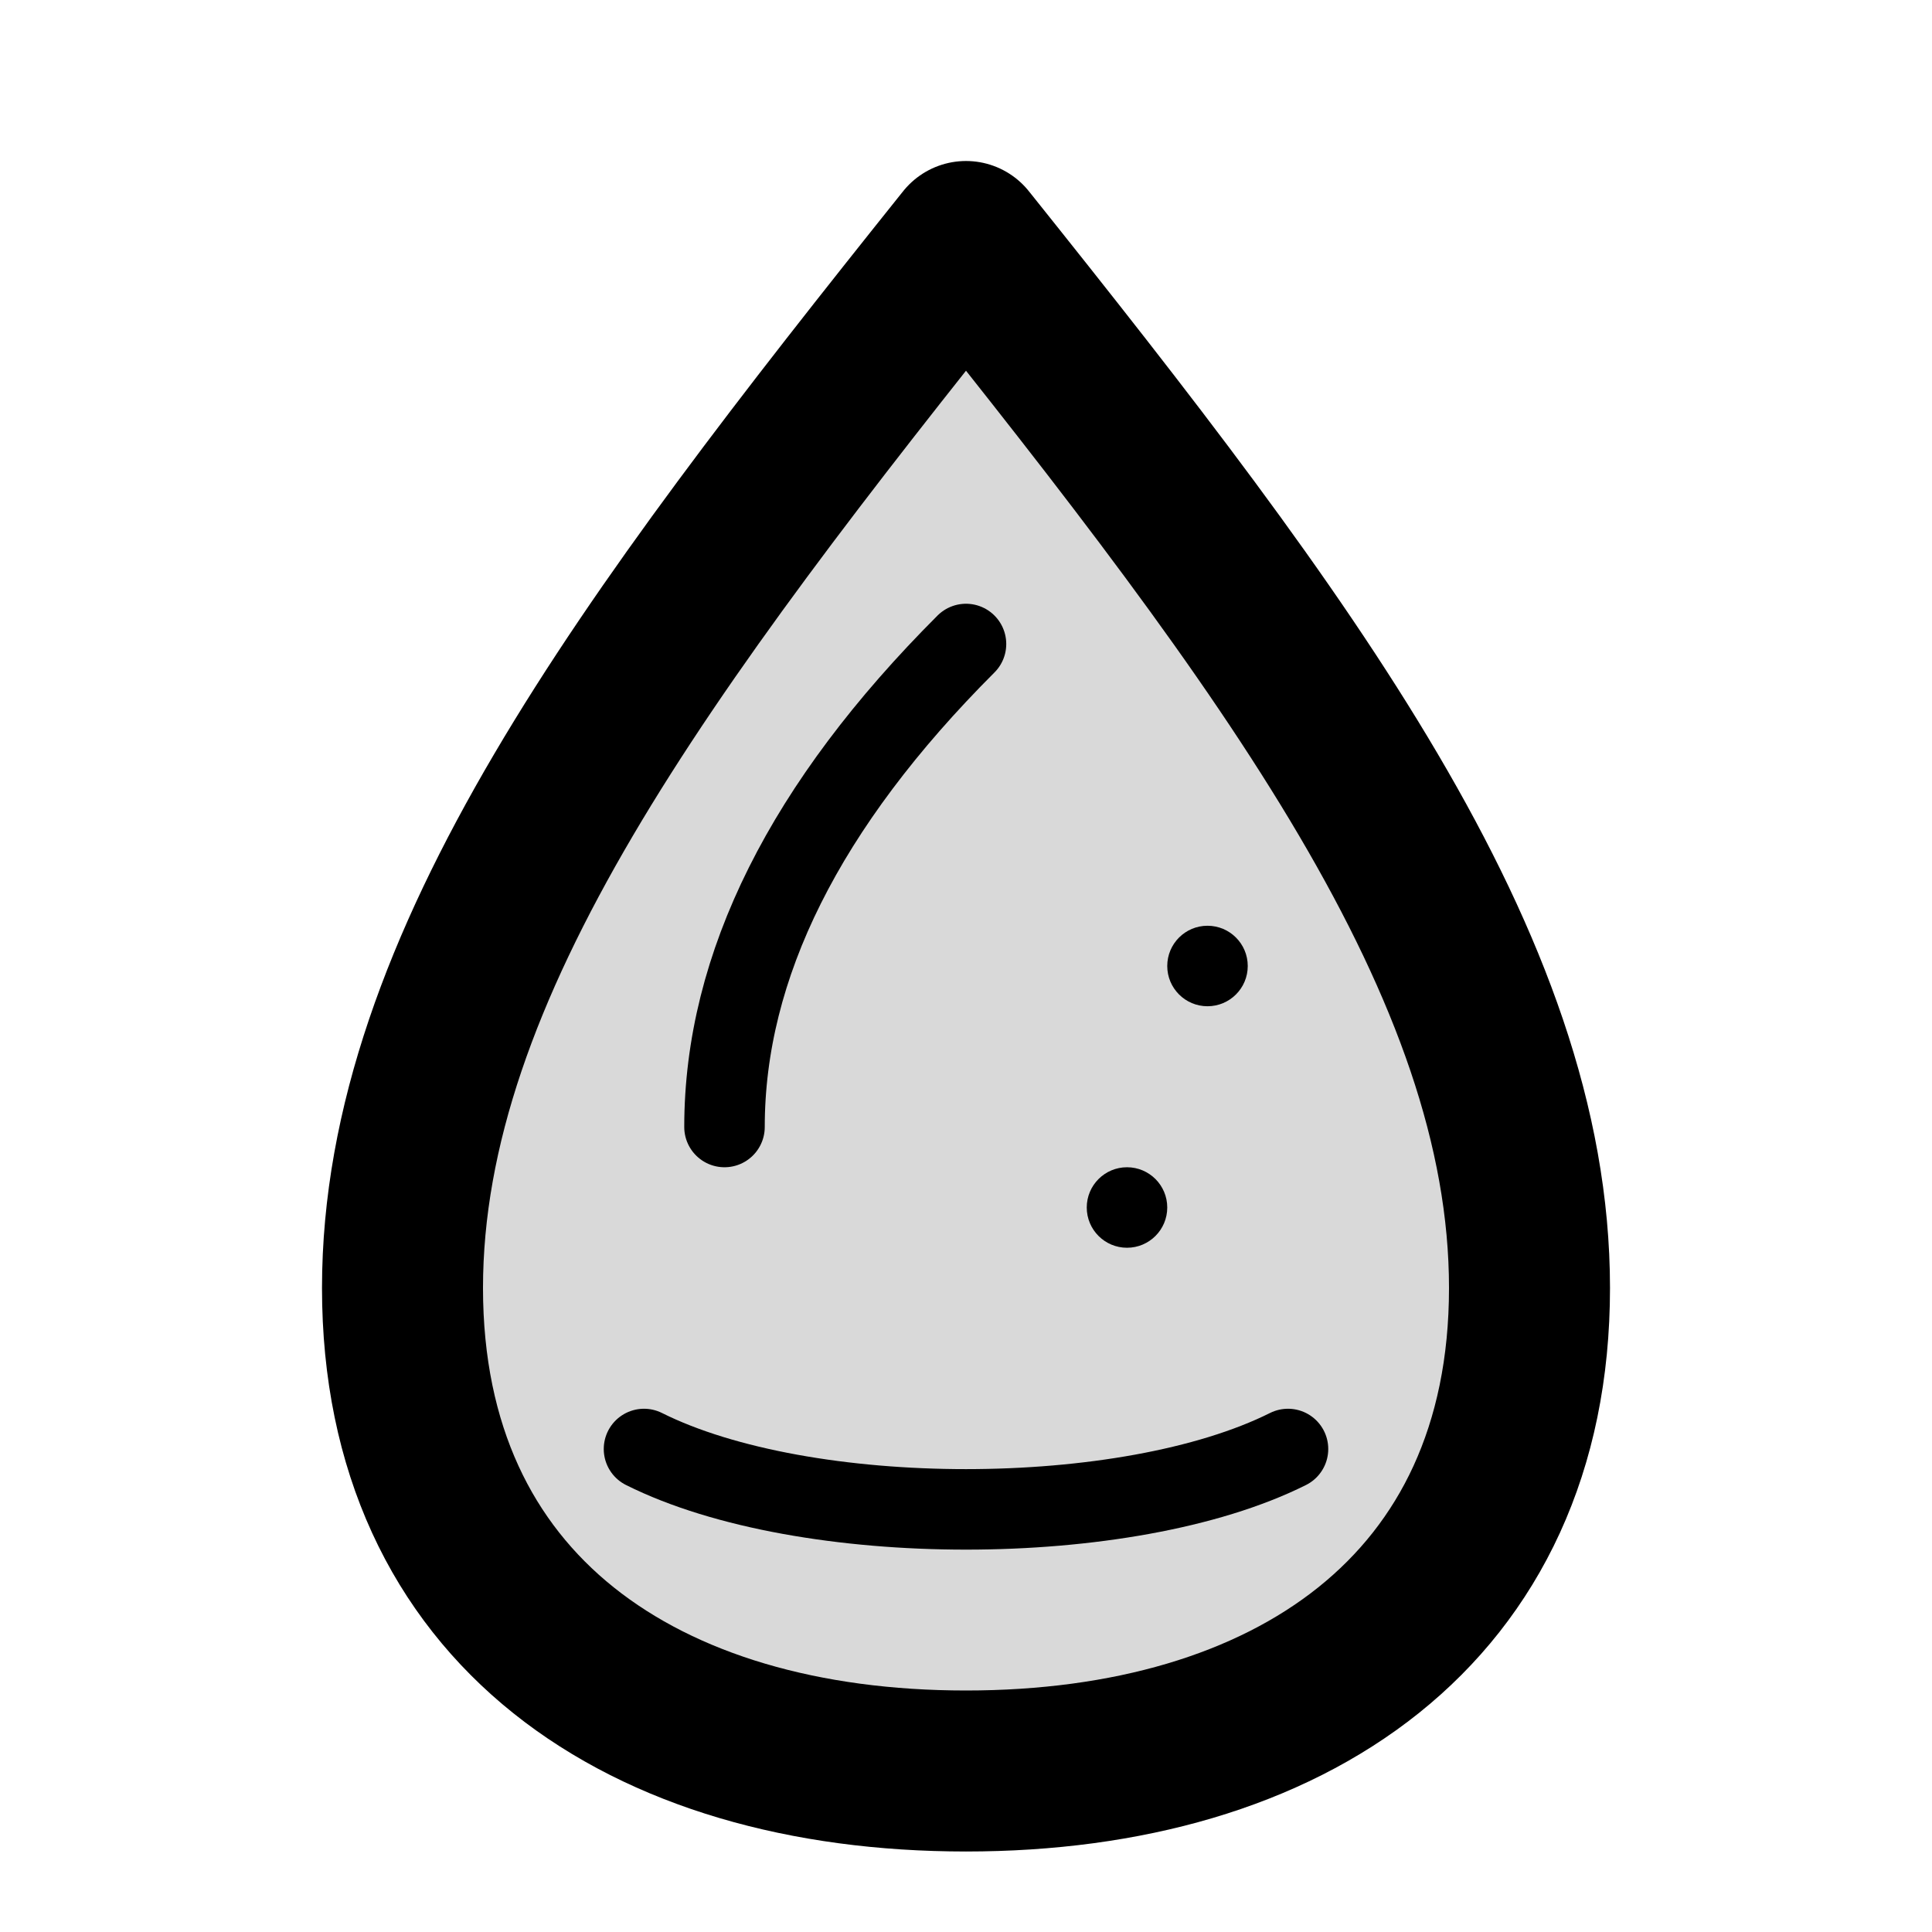
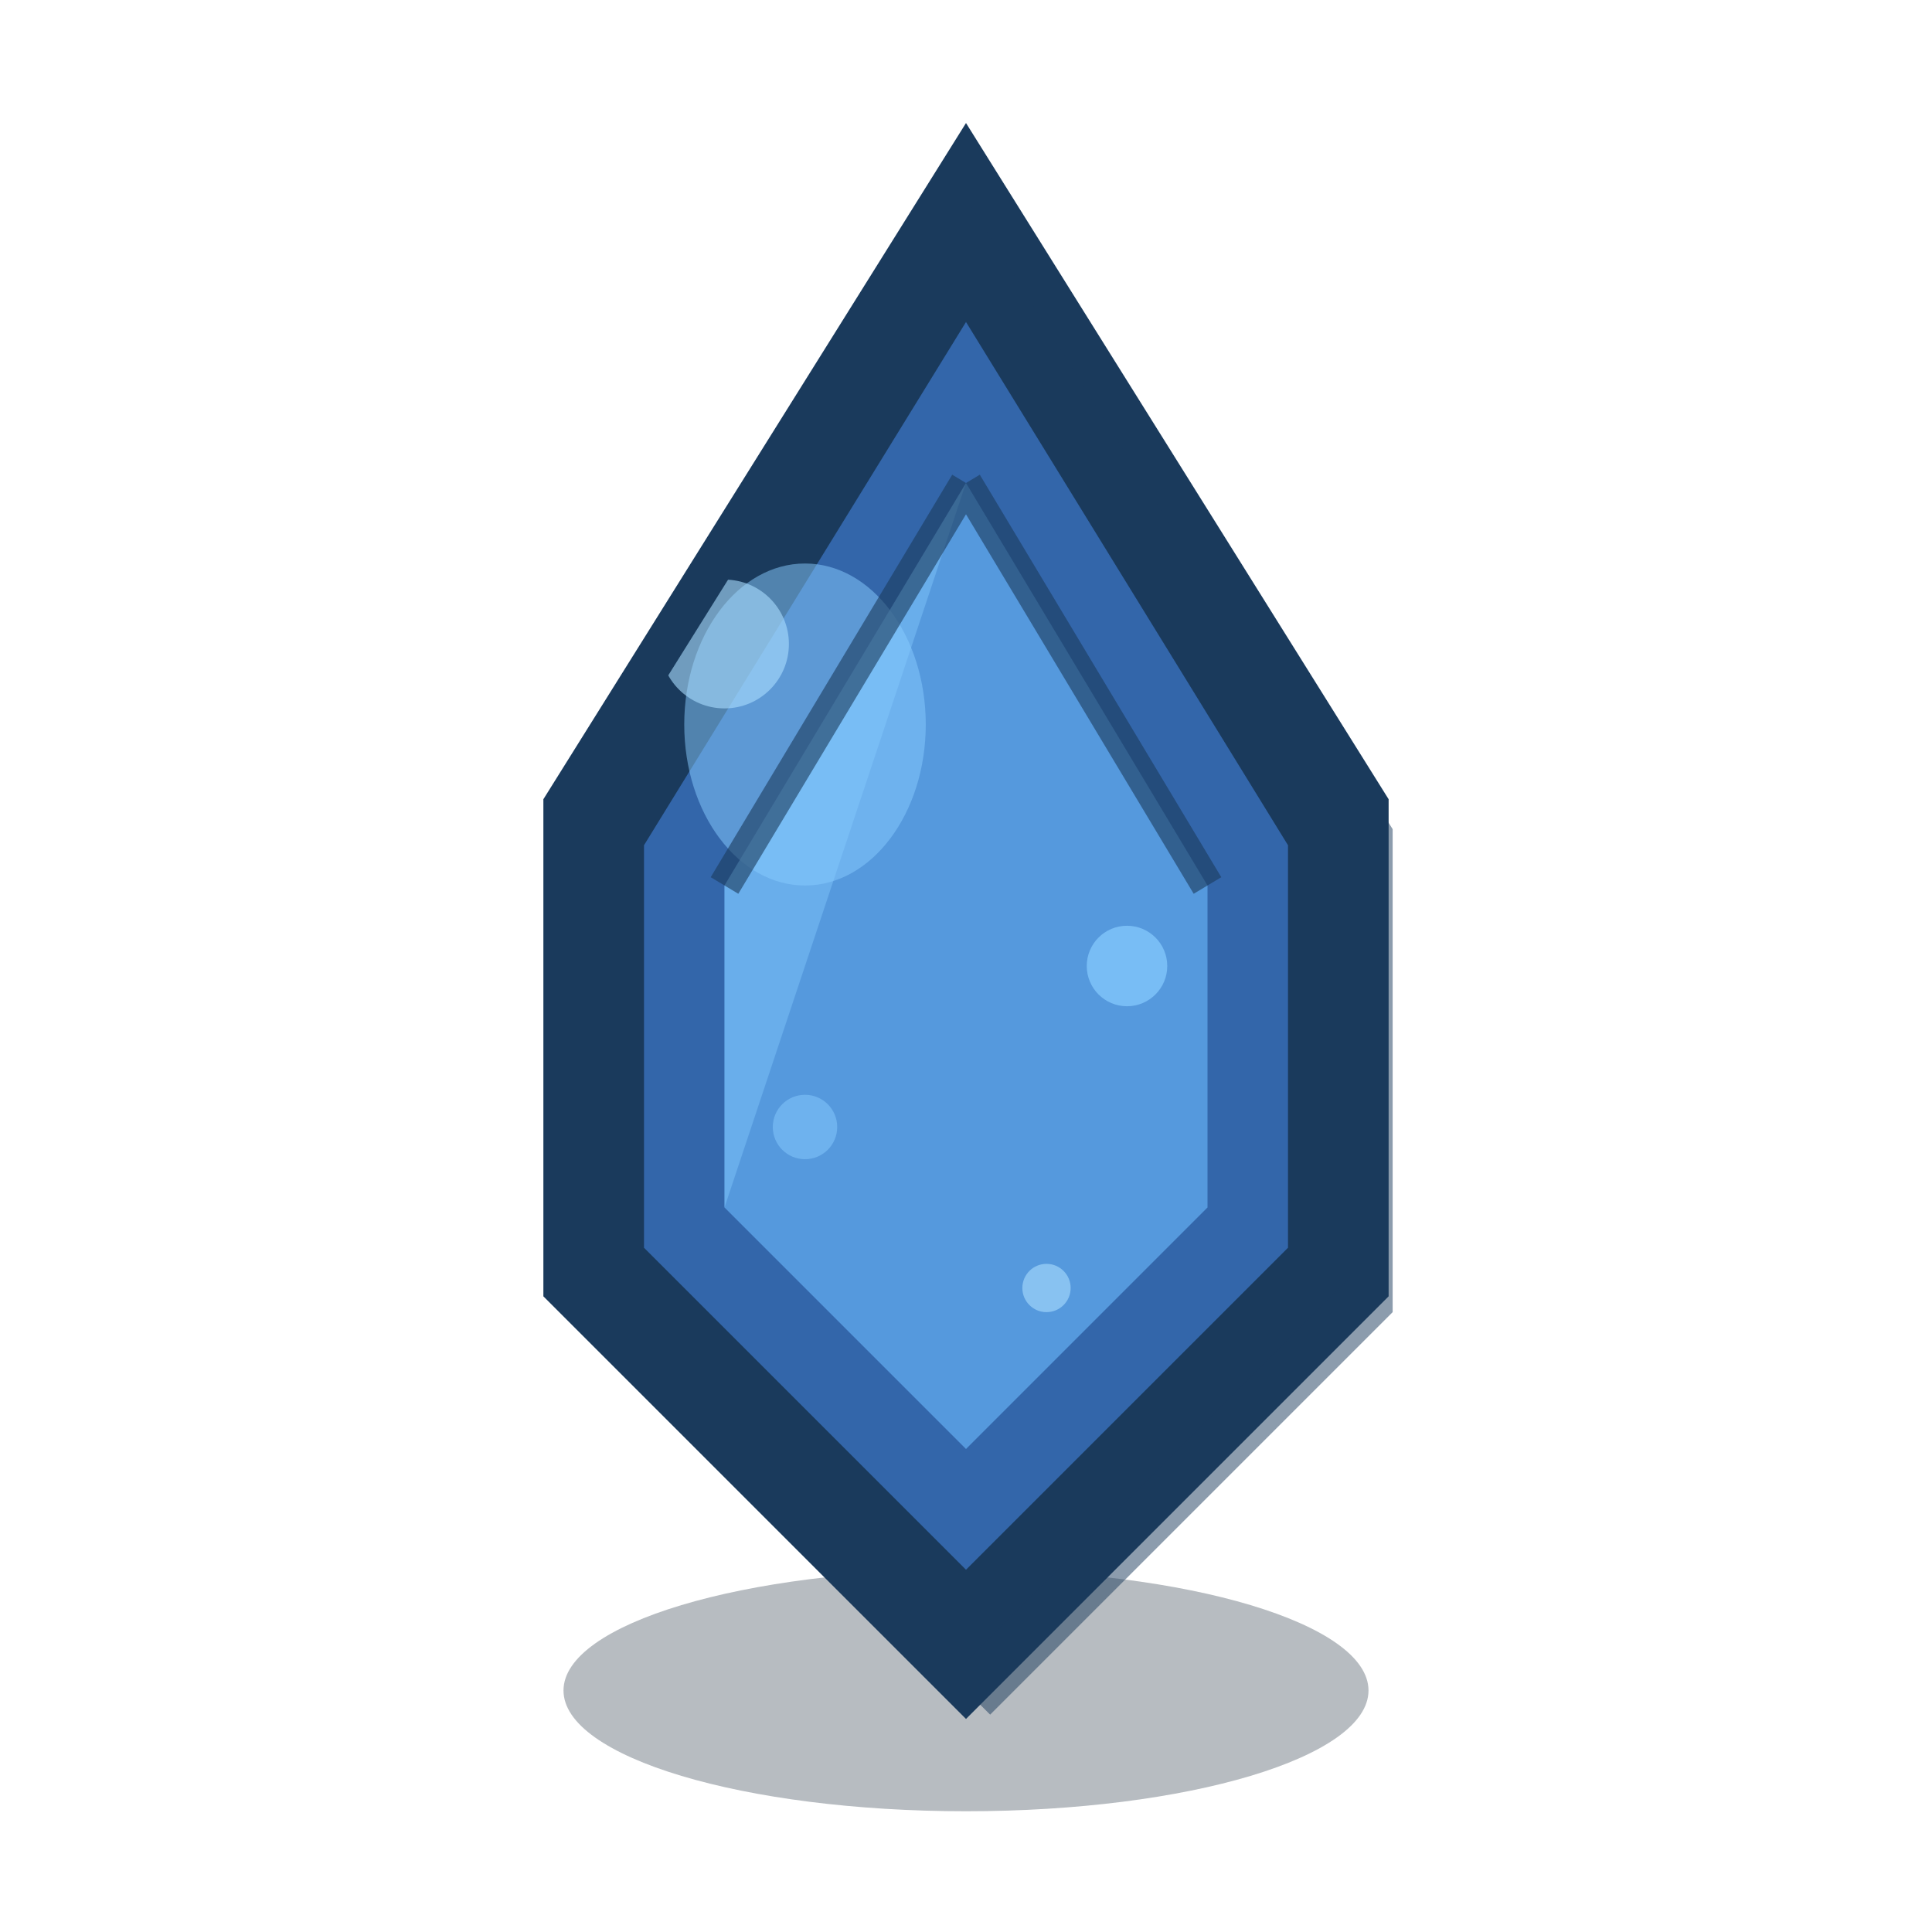
- <svg xmlns="http://www.w3.org/2000/svg" viewBox="0 0 24 24" fill="none">
-   <style>
-     .stroke { stroke: currentColor; stroke-width: 2; stroke-linecap: round; stroke-linejoin: round; fill: none; }
-     .metallic { fill: currentColor; fill-opacity: 0.15; }
-   </style>
-   <path class="stroke metallic" d="M12 3c-4 5-7 9-7 13 0 4 3 6 7 6s7-2 7-6c0-4-3-8-7-13z" />
-   <path class="stroke" d="M9 14c0-2 1-4 3-6" style="stroke-width: 1;" />
-   <path class="stroke" d="M8 18c2 1 6 1 8 0" style="stroke-width: 1;" />
-   <circle cx="15" cy="12" r="0.5" fill="currentColor" />
-   <circle cx="14" cy="15" r="0.5" fill="currentColor" />
+ <svg xmlns="http://www.w3.org/2000/svg" viewBox="0 0 24 24">
+   <ellipse cx="12" cy="21" rx="5" ry="1.5" fill="#0d1d2e" opacity="0.3" />
+   <path d="M12 2L7 10l0 6 5 5 5-5 0-6z" fill="#1a3a5c" transform="translate(0.3, 0.3)" opacity="0.5" />
+   <path d="M12 2L7 10l0 6 5 5 5-5 0-6z" fill="#1a3a5c" />
+   <path d="M12 4L8 10.5l0 5 4 4 4-4 0-5z" fill="#3366aa" />
+   <path d="M12 6L9 11l0 4 3 3 3-3 0-4z" fill="#5599dd" />
+   <path d="M12 6L9 11l0 4 3-9z" fill="#88ccff" opacity="0.4" />
+   <ellipse cx="10" cy="9" rx="1.5" ry="2" fill="#88ccff" opacity="0.5" />
+   <circle cx="9" cy="8" r="0.8" fill="#aaddff" opacity="0.6" />
+   <path d="M12 2L7 10l0 6 5 5 5-5 0-6z" fill="none" stroke="#1a3a5c" stroke-width="0.5" />
+   <path d="M12 6L9 11M12 6L15 11" fill="none" stroke="#1a3a5c" stroke-width="0.4" opacity="0.6" />
+   <circle cx="14" cy="12" r="0.5" fill="#88ccff" opacity="0.7" />
+   <circle cx="10" cy="14" r="0.4" fill="#88ccff" opacity="0.5" />
+   <circle cx="13" cy="16" r="0.3" fill="#aaddff" opacity="0.6" />
</svg>
